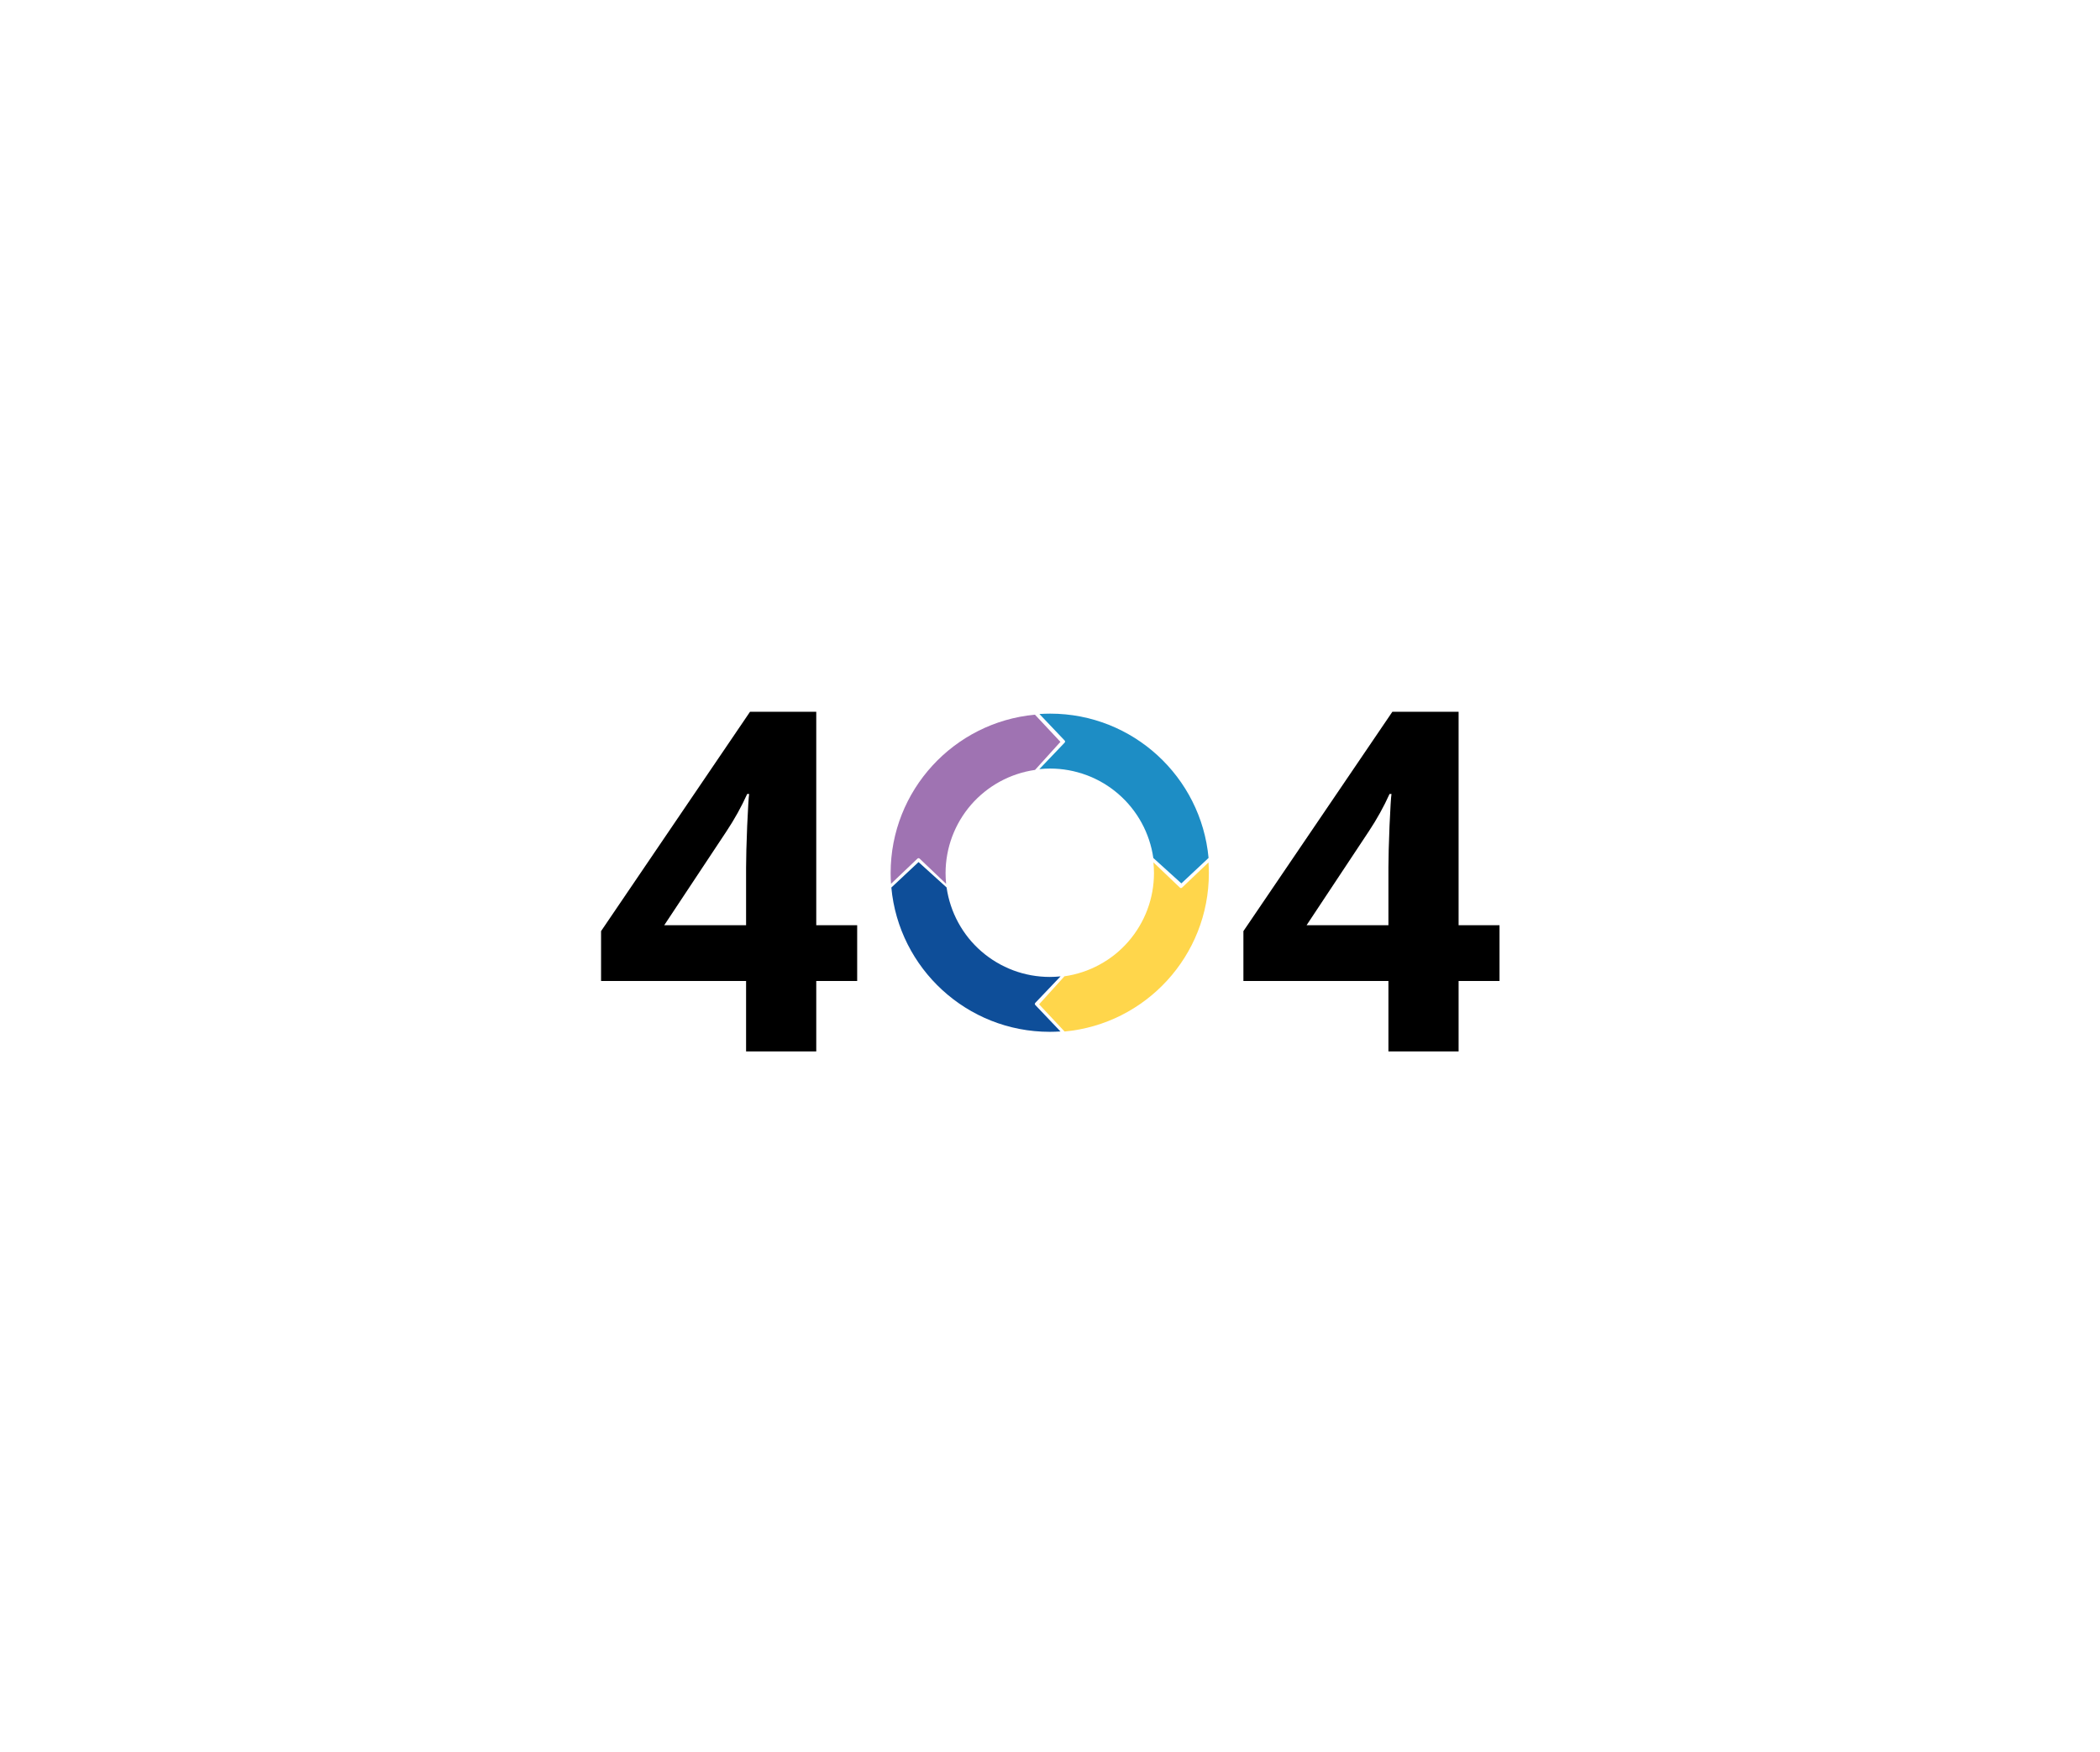
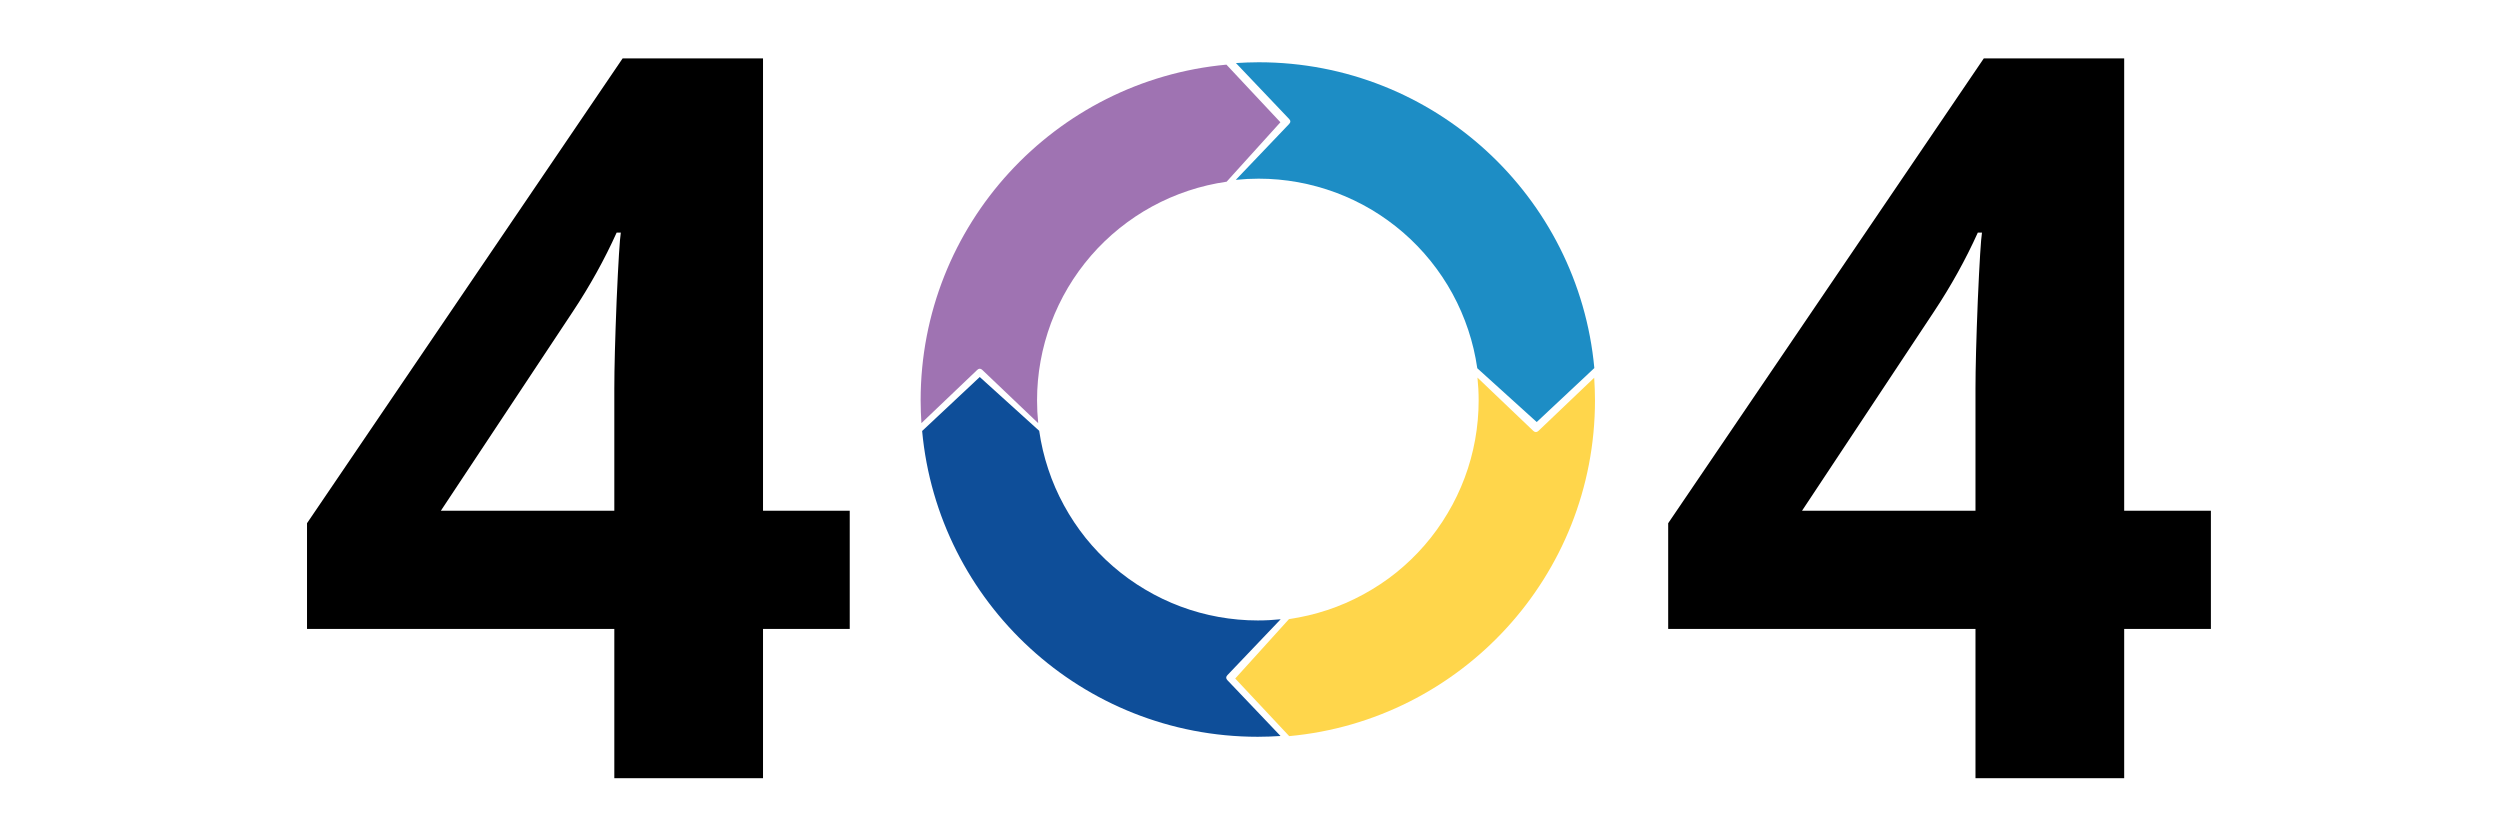
- <svg xmlns="http://www.w3.org/2000/svg" width="356" zoomAndPan="magnify" viewBox="0 0 267 222.75" height="297" preserveAspectRatio="xMidYMid meet" version="1.0">
+ <svg xmlns="http://www.w3.org/2000/svg" version="1.1" width="150" height="50" viewBox="0 0 150 50" xml:space="preserve">
  <defs>
-     <g />
-     <clipPath id="98ec1c4e14">
-       <path d="M 132 109 L 153.695 109 L 153.695 131.203 L 132 131.203 Z M 132 109 " clip-rule="nonzero" />
-     </clipPath>
-     <clipPath id="1cf6ae07cc">
-       <path d="M 132 90.75 L 153.695 90.75 L 153.695 113 L 132 113 Z M 132 90.75 " clip-rule="nonzero" />
-     </clipPath>
-     <clipPath id="ec83e1df1e">
-       <path d="M 113.242 90.75 L 135 90.75 L 135 113 L 113.242 113 Z M 113.242 90.75 " clip-rule="nonzero" />
-     </clipPath>
-     <clipPath id="8d8ad12175">
-       <path d="M 113.242 109 L 135 109 L 135 131.203 L 113.242 131.203 Z M 113.242 109 " clip-rule="nonzero" />
-     </clipPath>
-   </defs>
-   <g fill="#000000" fill-opacity="1">
-     <g transform="translate(75.39005, 133.6988)">
-       <g>
-         <path d="M 33.594 -8.953 L 28.391 -8.953 L 28.391 0 L 19.469 0 L 19.469 -8.953 L 1.031 -8.953 L 1.031 -15.297 L 19.969 -43.188 L 28.391 -43.188 L 28.391 -16.047 L 33.594 -16.047 Z M 19.469 -16.047 L 19.469 -23.359 C 19.469 -24.586 19.516 -26.363 19.609 -28.688 C 19.711 -31.008 19.797 -32.359 19.859 -32.734 L 19.609 -32.734 C 18.879 -31.117 18.004 -29.539 16.984 -28 L 9.062 -16.047 Z M 19.469 -16.047 " />
+ </defs>
+   <g transform="matrix(1 0 0 1 75.5 24.37)">
+     <g style="">
+       <g transform="matrix(1 0 0 1 -40.8 0.73)">
+         <path style="stroke: none; stroke-width: 1; stroke-dasharray: none; stroke-linecap: butt; stroke-dashoffset: 0; stroke-linejoin: miter; stroke-miterlimit: 4; fill: rgb(0,0,0); fill-rule: nonzero; opacity: 1;" transform=" translate(-17.31, 21.59)" d="M 33.594 -8.953 L 28.391 -8.953 L 28.391 0 L 19.469 0 L 19.469 -8.953 L 1.031 -8.953 L 1.031 -15.297 L 19.969 -43.188 L 28.391 -43.188 L 28.391 -16.047 L 33.594 -16.047 Z M 19.469 -16.047 L 19.469 -23.359 C 19.469 -24.586 19.516 -26.363 19.609 -28.688 C 19.711 -31.008 19.797 -32.359 19.859 -32.734 L 19.609 -32.734 C 18.879 -31.117 18.004 -29.539 16.984 -28 L 9.062 -16.047 Z M 19.469 -16.047" stroke-linecap="round" />
+       </g>
+       <g transform="matrix(1 0 0 1 40.87 0.73)">
+         <path style="stroke: none; stroke-width: 1; stroke-dasharray: none; stroke-linecap: butt; stroke-dashoffset: 0; stroke-linejoin: miter; stroke-miterlimit: 4; fill: rgb(0,0,0); fill-rule: nonzero; opacity: 1;" transform=" translate(-17.31, 21.59)" d="M 33.594 -8.953 L 28.391 -8.953 L 28.391 0 L 19.469 0 L 19.469 -8.953 L 1.031 -8.953 L 1.031 -15.297 L 19.969 -43.188 L 28.391 -43.188 L 28.391 -16.047 L 33.594 -16.047 Z M 19.469 -16.047 L 19.469 -23.359 C 19.469 -24.586 19.516 -26.363 19.609 -28.688 C 19.711 -31.008 19.797 -32.359 19.859 -32.734 L 19.609 -32.734 C 18.879 -31.117 18.004 -29.539 16.984 -28 L 9.062 -16.047 Z M 19.469 -16.047" stroke-linecap="round" />
+       </g>
+       <g transform="matrix(1 0 0 1 9.41 9.04)" clip-path="url(#CLIPPATH_9)">
+         <clipPath id="CLIPPATH_9">
+           <path transform="matrix(1 0 0 1 -0.06 -0.31) translate(-142.85, -120.1)" id="98" d="M 132 109 L 153.695 109 L 153.695 131.203 L 132 131.203 Z M 132 109" stroke-linecap="round" />
+         </clipPath>
+         <path style="stroke: none; stroke-width: 1; stroke-dasharray: none; stroke-linecap: butt; stroke-dashoffset: 0; stroke-linejoin: miter; stroke-miterlimit: 4; fill: rgb(255,214,75); fill-rule: nonzero; opacity: 1;" transform=" translate(-142.91, -120.41)" d="M 135.34 124.145 C 136.125 124.031 136.891 123.852 137.641 123.602 C 138.391 123.355 139.113 123.039 139.809 122.66 C 140.504 122.281 141.16 121.848 141.777 121.352 C 142.391 120.855 142.961 120.309 143.477 119.711 C 143.996 119.113 144.457 118.473 144.859 117.793 C 145.266 117.113 145.605 116.402 145.883 115.66 C 146.16 114.922 146.367 114.16 146.508 113.383 C 146.648 112.602 146.719 111.82 146.719 111.027 C 146.719 110.57 146.695 110.113 146.648 109.656 L 150 112.855 C 150.102 112.949 150.203 112.949 150.305 112.855 L 153.652 109.664 C 153.68 110.113 153.699 110.57 153.699 111.027 C 153.699 121.562 145.641 130.219 135.352 131.168 L 132.113 127.711 Z M 135.34 124.145" stroke-linecap="round" />
+       </g>
+       <g transform="matrix(1 0 0 1 9.4 -9.84)" clip-path="url(#CLIPPATH_10)">
+         <clipPath id="CLIPPATH_10">
+           <path transform="matrix(1 0 0 1 -0.06 0.34) translate(-142.85, -101.88)" id="1" d="M 132 90.75 L 153.695 90.75 L 153.695 113 L 132 113 Z M 132 90.75" stroke-linecap="round" />
+         </clipPath>
+         <path style="stroke: none; stroke-width: 1; stroke-dasharray: none; stroke-linecap: butt; stroke-dashoffset: 0; stroke-linejoin: miter; stroke-miterlimit: 4; fill: rgb(29,141,197); fill-rule: nonzero; opacity: 1;" transform=" translate(-142.9, -101.54)" d="M 146.637 109.105 C 146.523 108.32 146.344 107.555 146.094 106.805 C 145.844 106.055 145.531 105.332 145.152 104.637 C 144.773 103.941 144.336 103.289 143.84 102.672 C 143.344 102.055 142.797 101.488 142.199 100.969 C 141.602 100.453 140.965 99.992 140.285 99.586 C 139.605 99.184 138.895 98.844 138.152 98.566 C 137.41 98.293 136.652 98.082 135.875 97.941 C 135.094 97.801 134.312 97.73 133.52 97.73 C 133.062 97.73 132.605 97.754 132.148 97.801 L 135.344 94.453 C 135.445 94.348 135.445 94.246 135.344 94.145 L 132.156 90.793 C 132.605 90.766 133.062 90.746 133.52 90.746 C 144.055 90.746 152.711 98.805 153.66 109.094 L 150.203 112.332 Z M 146.637 109.105" stroke-linecap="round" />
+       </g>
+       <g transform="matrix(1 0 0 1 -9.47 -9.74)" clip-path="url(#CLIPPATH_11)">
+         <clipPath id="CLIPPATH_11">
+           <path transform="matrix(1 0 0 1 0.09 0.24) translate(-124.12, -101.88)" id="ec83e1df1e" d="M 113.242 90.75 L 135 90.75 L 135 113 L 113.242 113 Z M 113.242 90.75" stroke-linecap="round" />
+         </clipPath>
+         <path style="stroke: none; stroke-width: 1; stroke-dasharray: none; stroke-linecap: butt; stroke-dashoffset: 0; stroke-linejoin: miter; stroke-miterlimit: 4; fill: rgb(159,115,178); fill-rule: nonzero; opacity: 1;" transform=" translate(-124.03, -101.63)" d="M 131.598 97.902 C 130.812 98.016 130.047 98.195 129.297 98.445 C 128.547 98.695 127.824 99.008 127.129 99.387 C 126.434 99.766 125.781 100.203 125.164 100.699 C 124.547 101.195 123.98 101.742 123.461 102.34 C 122.945 102.938 122.484 103.574 122.078 104.258 C 121.676 104.938 121.336 105.648 121.059 106.387 C 120.785 107.129 120.574 107.887 120.434 108.668 C 120.293 109.445 120.223 110.23 120.223 111.02 C 120.223 111.477 120.246 111.934 120.293 112.391 L 116.938 109.195 C 116.836 109.098 116.734 109.098 116.633 109.195 L 113.285 112.387 C 113.258 111.934 113.238 111.48 113.238 111.02 C 113.238 100.484 121.297 91.828 131.586 90.879 L 134.824 94.336 Z M 131.598 97.902" stroke-linecap="round" />
+       </g>
+       <g transform="matrix(1 0 0 1 -9.42 9.04)" clip-path="url(#CLIPPATH_12)">
+         <clipPath id="CLIPPATH_12">
+           <path transform="matrix(1 0 0 1 0.04 -0.31) translate(-124.12, -120.1)" id="8" d="M 113.242 109 L 135 109 L 135 131.203 L 113.242 131.203 Z M 113.242 109" stroke-linecap="round" />
+         </clipPath>
+         <path style="stroke: none; stroke-width: 1; stroke-dasharray: none; stroke-linecap: butt; stroke-dashoffset: 0; stroke-linejoin: miter; stroke-miterlimit: 4; fill: rgb(14,78,153); fill-rule: nonzero; opacity: 1;" transform=" translate(-124.08, -120.41)" d="M 120.352 112.848 C 120.465 113.633 120.645 114.398 120.895 115.148 C 121.141 115.898 121.457 116.621 121.836 117.316 C 122.215 118.012 122.652 118.668 123.145 119.285 C 123.641 119.898 124.188 120.469 124.785 120.984 C 125.383 121.504 126.023 121.965 126.703 122.367 C 127.383 122.773 128.094 123.113 128.836 123.391 C 129.578 123.668 130.336 123.875 131.113 124.016 C 131.895 124.156 132.676 124.227 133.469 124.227 C 133.926 124.227 134.383 124.203 134.84 124.156 L 131.645 127.508 C 131.547 127.609 131.547 127.711 131.645 127.812 L 134.832 131.16 C 134.383 131.188 133.926 131.207 133.469 131.207 C 122.934 131.207 114.277 123.148 113.328 112.859 L 116.785 109.621 Z M 120.352 112.848" stroke-linecap="round" />
      </g>
    </g>
  </g>
-   <g fill="#000000" fill-opacity="1">
-     <g transform="translate(109.9227, 133.6988)">
-       <g />
-     </g>
-   </g>
-   <g fill="#000000" fill-opacity="1">
-     <g transform="translate(125.6394, 133.6988)">
-       <g />
-     </g>
-   </g>
-   <g fill="#000000" fill-opacity="1">
-     <g transform="translate(141.356, 133.6988)">
-       <g />
-     </g>
-   </g>
-   <g fill="#000000" fill-opacity="1">
-     <g transform="translate(157.0595, 133.6988)">
-       <g>
-         <path d="M 33.594 -8.953 L 28.391 -8.953 L 28.391 0 L 19.469 0 L 19.469 -8.953 L 1.031 -8.953 L 1.031 -15.297 L 19.969 -43.188 L 28.391 -43.188 L 28.391 -16.047 L 33.594 -16.047 Z M 19.469 -16.047 L 19.469 -23.359 C 19.469 -24.586 19.516 -26.363 19.609 -28.688 C 19.711 -31.008 19.797 -32.359 19.859 -32.734 L 19.609 -32.734 C 18.879 -31.117 18.004 -29.539 16.984 -28 L 9.062 -16.047 Z M 19.469 -16.047 " />
-       </g>
-     </g>
-   </g>
-   <g clip-path="url(#98ec1c4e14)">
-     <path fill="#ffd64b" d="M 135.34 124.145 C 136.125 124.031 136.891 123.852 137.641 123.602 C 138.391 123.355 139.113 123.039 139.809 122.66 C 140.504 122.281 141.16 121.848 141.777 121.352 C 142.391 120.855 142.961 120.309 143.477 119.711 C 143.996 119.113 144.457 118.473 144.859 117.793 C 145.266 117.113 145.605 116.402 145.883 115.66 C 146.16 114.922 146.367 114.16 146.508 113.383 C 146.648 112.602 146.719 111.82 146.719 111.027 C 146.719 110.57 146.695 110.113 146.648 109.656 L 150 112.855 C 150.102 112.949 150.203 112.949 150.305 112.855 L 153.652 109.664 C 153.68 110.113 153.699 110.57 153.699 111.027 C 153.699 121.562 145.641 130.219 135.352 131.168 L 132.113 127.711 Z M 135.34 124.145 " fill-opacity="1" fill-rule="nonzero" />
-   </g>
-   <g clip-path="url(#1cf6ae07cc)">
-     <path fill="#1d8dc5" d="M 146.637 109.105 C 146.523 108.32 146.344 107.555 146.094 106.805 C 145.844 106.055 145.531 105.332 145.152 104.637 C 144.773 103.941 144.336 103.289 143.84 102.672 C 143.344 102.055 142.797 101.488 142.199 100.969 C 141.602 100.453 140.965 99.992 140.285 99.586 C 139.605 99.184 138.895 98.844 138.152 98.566 C 137.41 98.293 136.652 98.082 135.875 97.941 C 135.094 97.801 134.312 97.73 133.52 97.73 C 133.062 97.73 132.605 97.754 132.148 97.801 L 135.344 94.453 C 135.445 94.348 135.445 94.246 135.344 94.145 L 132.156 90.793 C 132.605 90.766 133.062 90.746 133.52 90.746 C 144.055 90.746 152.711 98.805 153.66 109.094 L 150.203 112.332 Z M 146.637 109.105 " fill-opacity="1" fill-rule="nonzero" />
-   </g>
-   <g clip-path="url(#ec83e1df1e)">
-     <path fill="#9f73b2" d="M 131.598 97.902 C 130.812 98.016 130.047 98.195 129.297 98.445 C 128.547 98.695 127.824 99.008 127.129 99.387 C 126.434 99.766 125.781 100.203 125.164 100.699 C 124.547 101.195 123.98 101.742 123.461 102.34 C 122.945 102.938 122.484 103.574 122.078 104.258 C 121.676 104.938 121.336 105.648 121.059 106.387 C 120.785 107.129 120.574 107.887 120.434 108.668 C 120.293 109.445 120.223 110.23 120.223 111.02 C 120.223 111.477 120.246 111.934 120.293 112.391 L 116.938 109.195 C 116.836 109.098 116.734 109.098 116.633 109.195 L 113.285 112.387 C 113.258 111.934 113.238 111.48 113.238 111.02 C 113.238 100.484 121.297 91.828 131.586 90.879 L 134.824 94.336 Z M 131.598 97.902 " fill-opacity="1" fill-rule="nonzero" />
-   </g>
-   <g clip-path="url(#8d8ad12175)">
-     <path fill="#0e4e99" d="M 120.352 112.848 C 120.465 113.633 120.645 114.398 120.895 115.148 C 121.141 115.898 121.457 116.621 121.836 117.316 C 122.215 118.012 122.652 118.668 123.145 119.285 C 123.641 119.898 124.188 120.469 124.785 120.984 C 125.383 121.504 126.023 121.965 126.703 122.367 C 127.383 122.773 128.094 123.113 128.836 123.391 C 129.578 123.668 130.336 123.875 131.113 124.016 C 131.895 124.156 132.676 124.227 133.469 124.227 C 133.926 124.227 134.383 124.203 134.84 124.156 L 131.645 127.508 C 131.547 127.609 131.547 127.711 131.645 127.812 L 134.832 131.16 C 134.383 131.188 133.926 131.207 133.469 131.207 C 122.934 131.207 114.277 123.148 113.328 112.859 L 116.785 109.621 Z M 120.352 112.848 " fill-opacity="1" fill-rule="nonzero" />
-   </g>
</svg>
